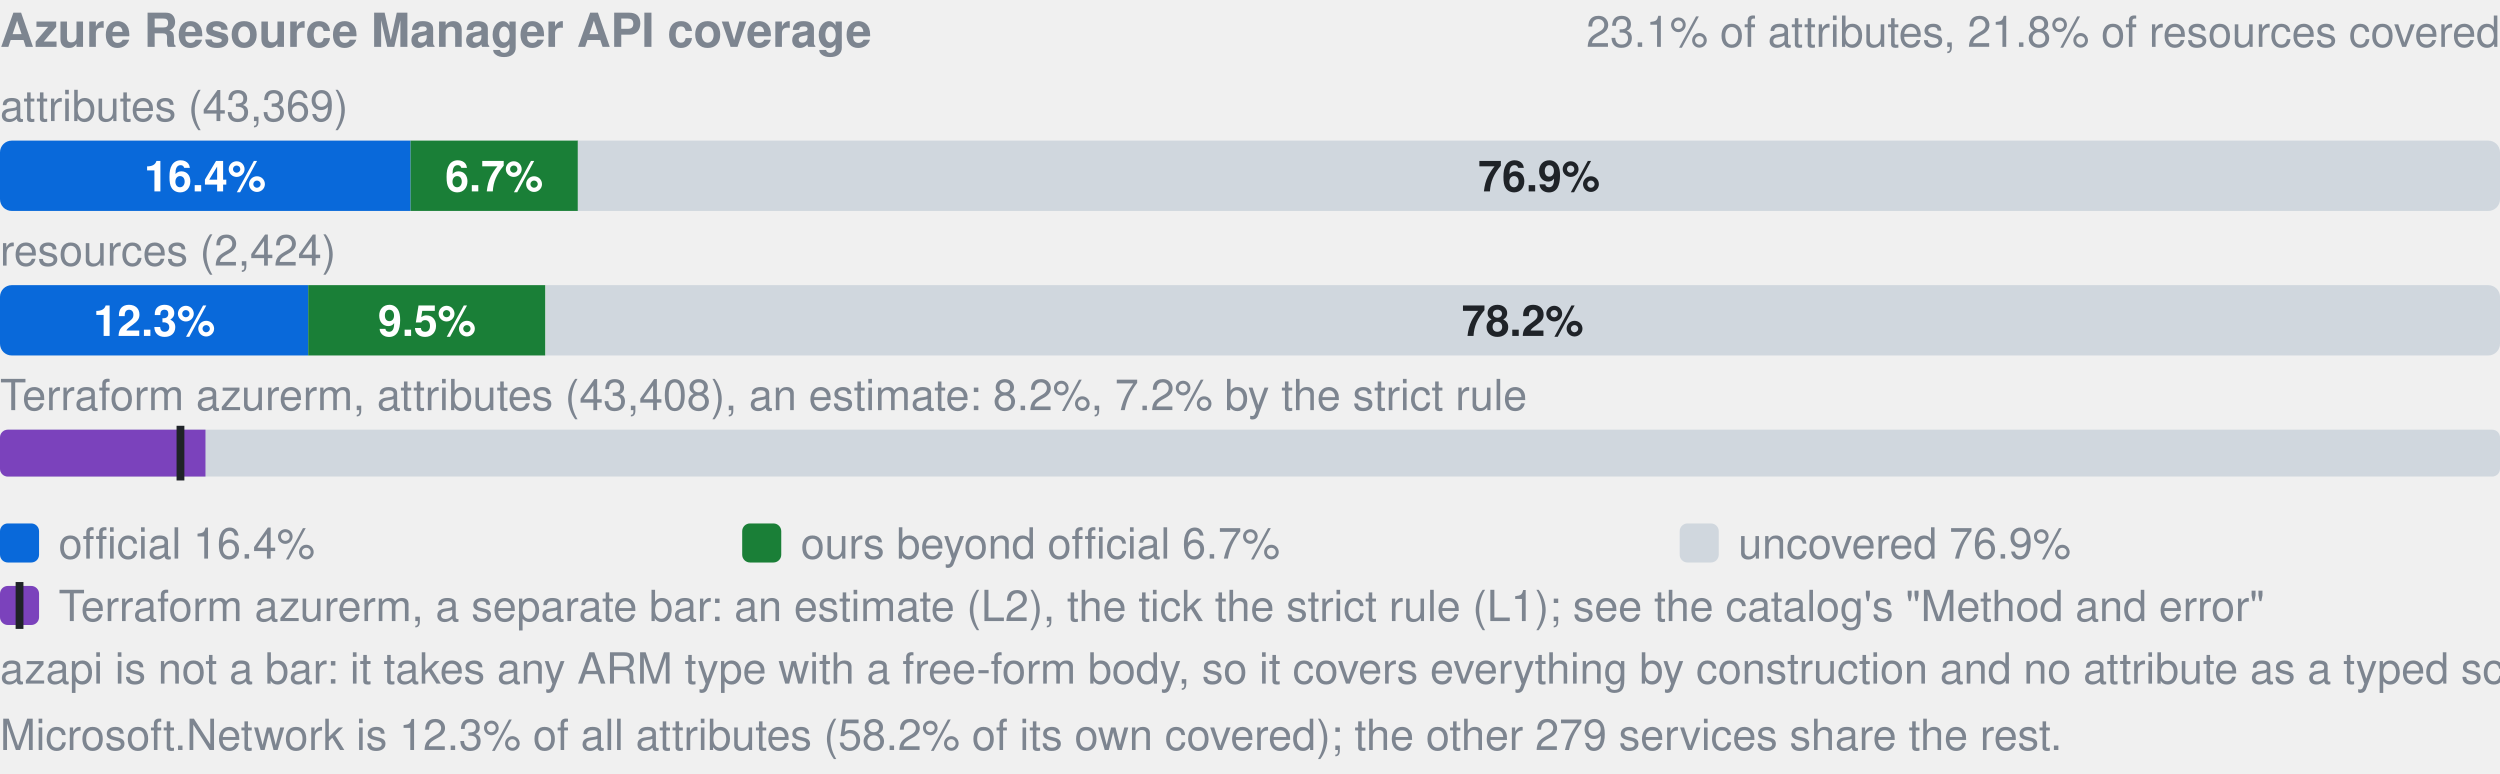
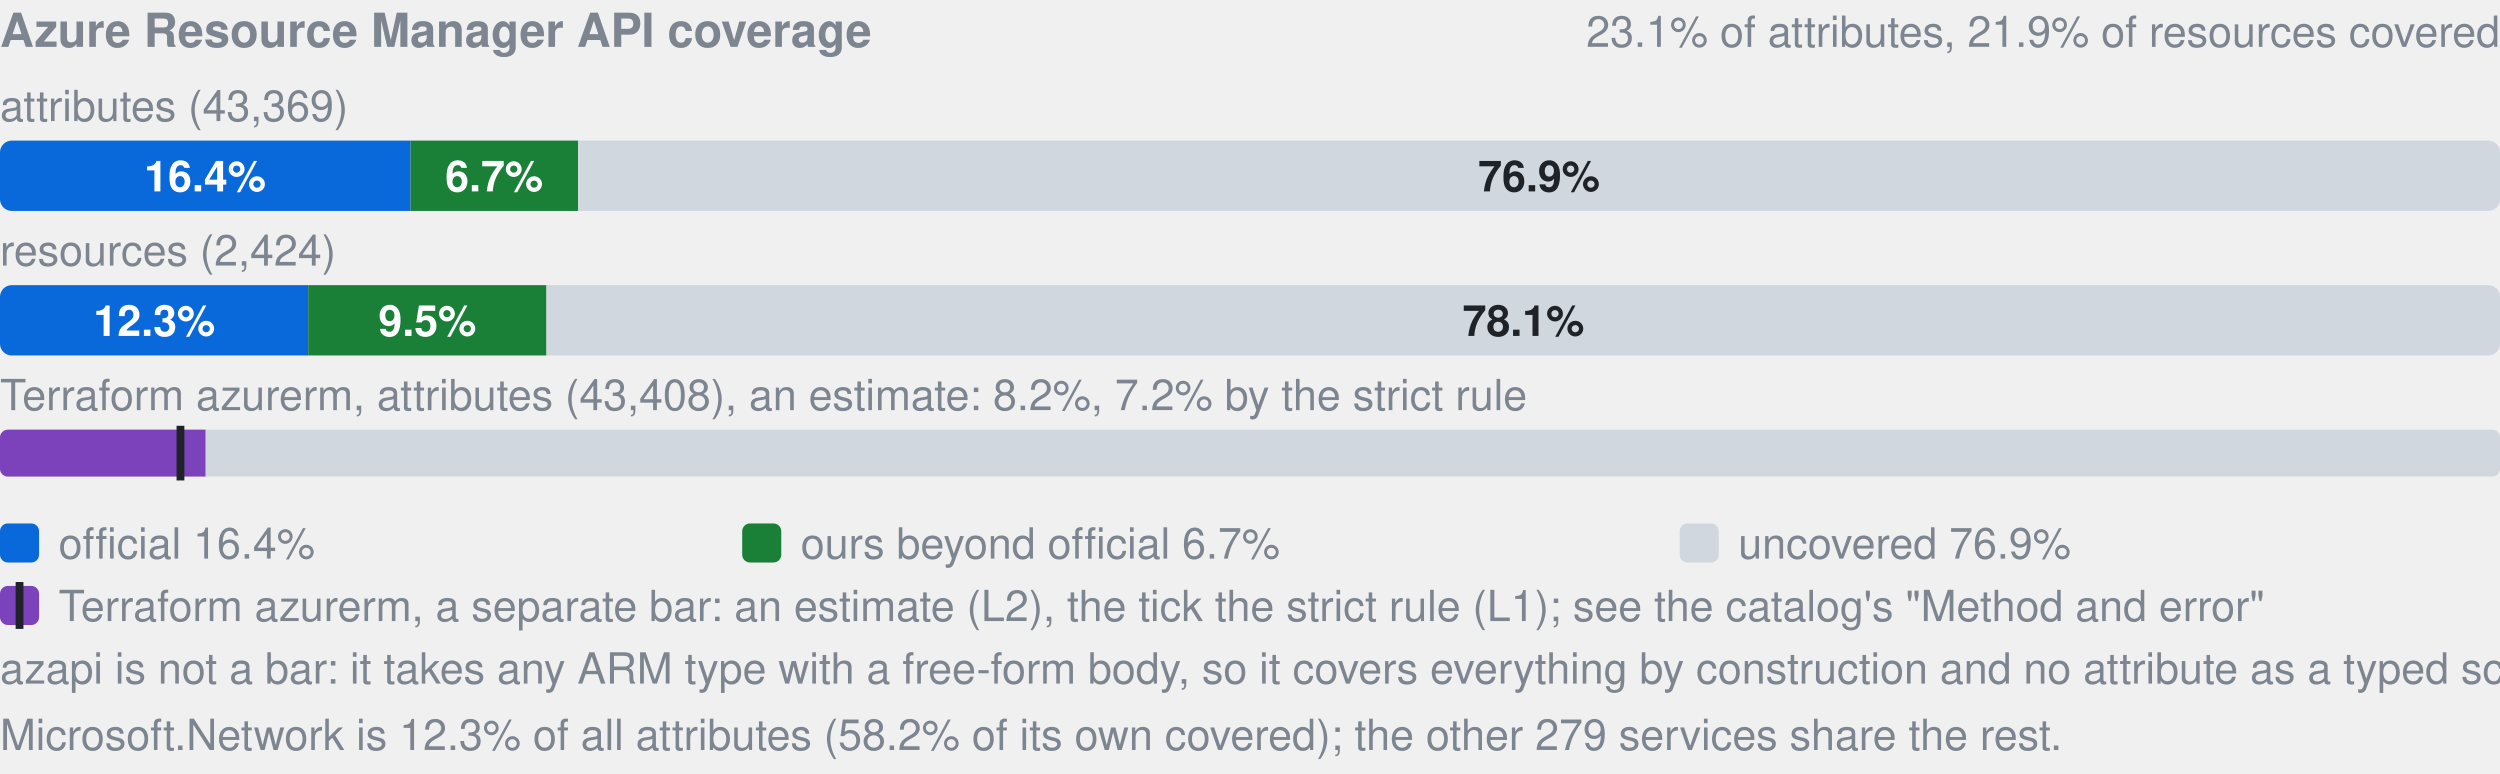
- <svg xmlns="http://www.w3.org/2000/svg" width="640" height="198" viewBox="0 0 640 198" role="img" aria-label="Azure Resource Manager API coverage: by attributes 16.4% official, 6.7% ours beyond official, 76.9% uncovered, of 43369; by resources 12.3% official, 9.5% ours beyond official, 78.2% uncovered, of 2424; Terraform azurerm, an estimate: 8.2% (L2), 7.2% by the strict rule (L1). azapi is not a bar: it takes any ARM type with a free-form body, so it covers everything by construction and no attribute as a typed schema.">
+ <svg xmlns="http://www.w3.org/2000/svg" width="640" height="198" viewBox="0 0 640 198" role="img" aria-label="Azure Resource Manager API coverage: by attributes 16.4% official, 6.7% ours beyond official, 76.9% uncovered, of 43369; by resources 12.3% official, 9.5% ours beyond official, 78.1% uncovered, of 2424; Terraform azurerm, an estimate: 8.2% (L2), 7.2% by the strict rule (L1). azapi is not a bar: it takes any ARM type with a free-form body, so it covers everything by construction and no attribute as a typed schema.">
  <style>text{font-family:-apple-system,BlinkMacSystemFont,"Segoe UI",Helvetica,Arial,sans-serif}.s{font-size:11px;font-weight:600}.t{font-size:11px;fill:#7d8590}.h{font-size:12px;font-weight:600;fill:#7d8590}</style>
  <text x="0" y="12" class="h">Azure Resource Manager API coverage</text>
-   <text x="640" y="12" text-anchor="end" class="t">23.1% of attributes, 21.8% of resources covered</text>
+   <text x="640" y="12" text-anchor="end" class="t">23.1% of attributes, 21.9% of resources covered</text>
  <text x="0" y="31" class="t">attributes (43,369)</text>
  <clipPath id="a">
    <rect x="0.0" y="36.0" width="640.0" height="18.0" rx="3" />
  </clipPath>
  <g clip-path="url(#a)">
    <rect x="0.0" y="36.0" width="105.1" height="18.0" fill="#0969da" />
    <rect x="105.1" y="36.0" width="42.9" height="18.0" fill="#1a7f37" />
-     <rect x="147.9" y="36.0" width="492.1" height="18.0" fill="#d0d7de" />
+     <rect x="148.0" y="36.0" width="492.0" height="18.0" fill="#d0d7de" />
  </g>
  <text x="52.5" y="49.0" text-anchor="middle" fill="#fff" class="s">16.4%</text>
  <text x="126.5" y="49.0" text-anchor="middle" fill="#fff" class="s">6.7%</text>
  <text x="394.0" y="49.0" text-anchor="middle" fill="#1f2328" class="s">76.9%</text>
  <text x="0" y="68" class="t">resources (2,424)</text>
  <clipPath id="r">
    <rect x="0.0" y="73.0" width="640.0" height="18.0" rx="3" />
  </clipPath>
  <g clip-path="url(#r)">
    <rect x="0.0" y="73.0" width="78.9" height="18.0" fill="#0969da" />
-     <rect x="78.9" y="73.0" width="60.7" height="18.0" fill="#1a7f37" />
-     <rect x="139.7" y="73.0" width="500.3" height="18.0" fill="#d0d7de" />
+     <rect x="78.9" y="73.0" width="61.0" height="18.0" fill="#1a7f37" />
+     <rect x="139.9" y="73.0" width="500.1" height="18.0" fill="#d0d7de" />
  </g>
  <text x="39.5" y="86.0" text-anchor="middle" fill="#fff" class="s">12.3%</text>
-   <text x="109.3" y="86.0" text-anchor="middle" fill="#fff" class="s">9.5%</text>
-   <text x="389.8" y="86.0" text-anchor="middle" fill="#1f2328" class="s">78.2%</text>
+   <text x="109.4" y="86.0" text-anchor="middle" fill="#fff" class="s">9.5%</text>
+   <text x="390.0" y="86.0" text-anchor="middle" fill="#1f2328" class="s">78.1%</text>
  <text x="0" y="105" class="t">Terraform azurerm, attributes (43,408), an estimate: 8.2%, 7.2% by the strict rule</text>
  <clipPath id="tf">
    <rect x="0.0" y="110.0" width="640.0" height="12.0" rx="2" />
  </clipPath>
  <g clip-path="url(#tf)">
    <rect x="0.0" y="110.0" width="640.0" height="12.0" fill="#d0d7de" />
    <rect x="0.0" y="110.0" width="52.6" height="12.0" fill="#7b42bc" />
  </g>
  <rect x="45.2" y="109.0" width="2" height="14.0" fill="#1f2328" />
  <rect x="0" y="134" width="10" height="10" rx="2" fill="#0969da" />
  <text x="15" y="143" class="t">official 16.4%</text>
  <rect x="190" y="134" width="10" height="10" rx="2" fill="#1a7f37" />
  <text x="205" y="143" class="t">ours beyond official 6.7%</text>
  <rect x="430" y="134" width="10" height="10" rx="2" fill="#d0d7de" />
  <text x="445" y="143" class="t">uncovered 76.9%</text>
  <rect x="0" y="150" width="10" height="10" rx="2" fill="#7b42bc" />
  <rect x="4" y="149" width="2" height="12" fill="#1f2328" />
  <text x="15" y="159" class="t">Terraform azurerm, a separate bar: an estimate (L2), the tick the strict rule (L1); see the catalog's "Method and error"</text>
  <text x="0" y="175" class="t">azapi is not a bar: it takes any ARM type with a free-form body, so it covers everything by construction and no attribute as a typed schema.</text>
  <text x="0" y="192" class="t">Microsoft.Network is 12.3% of all attributes (58.2% of its own covered); the other 279 services share the rest.</text>
</svg>
